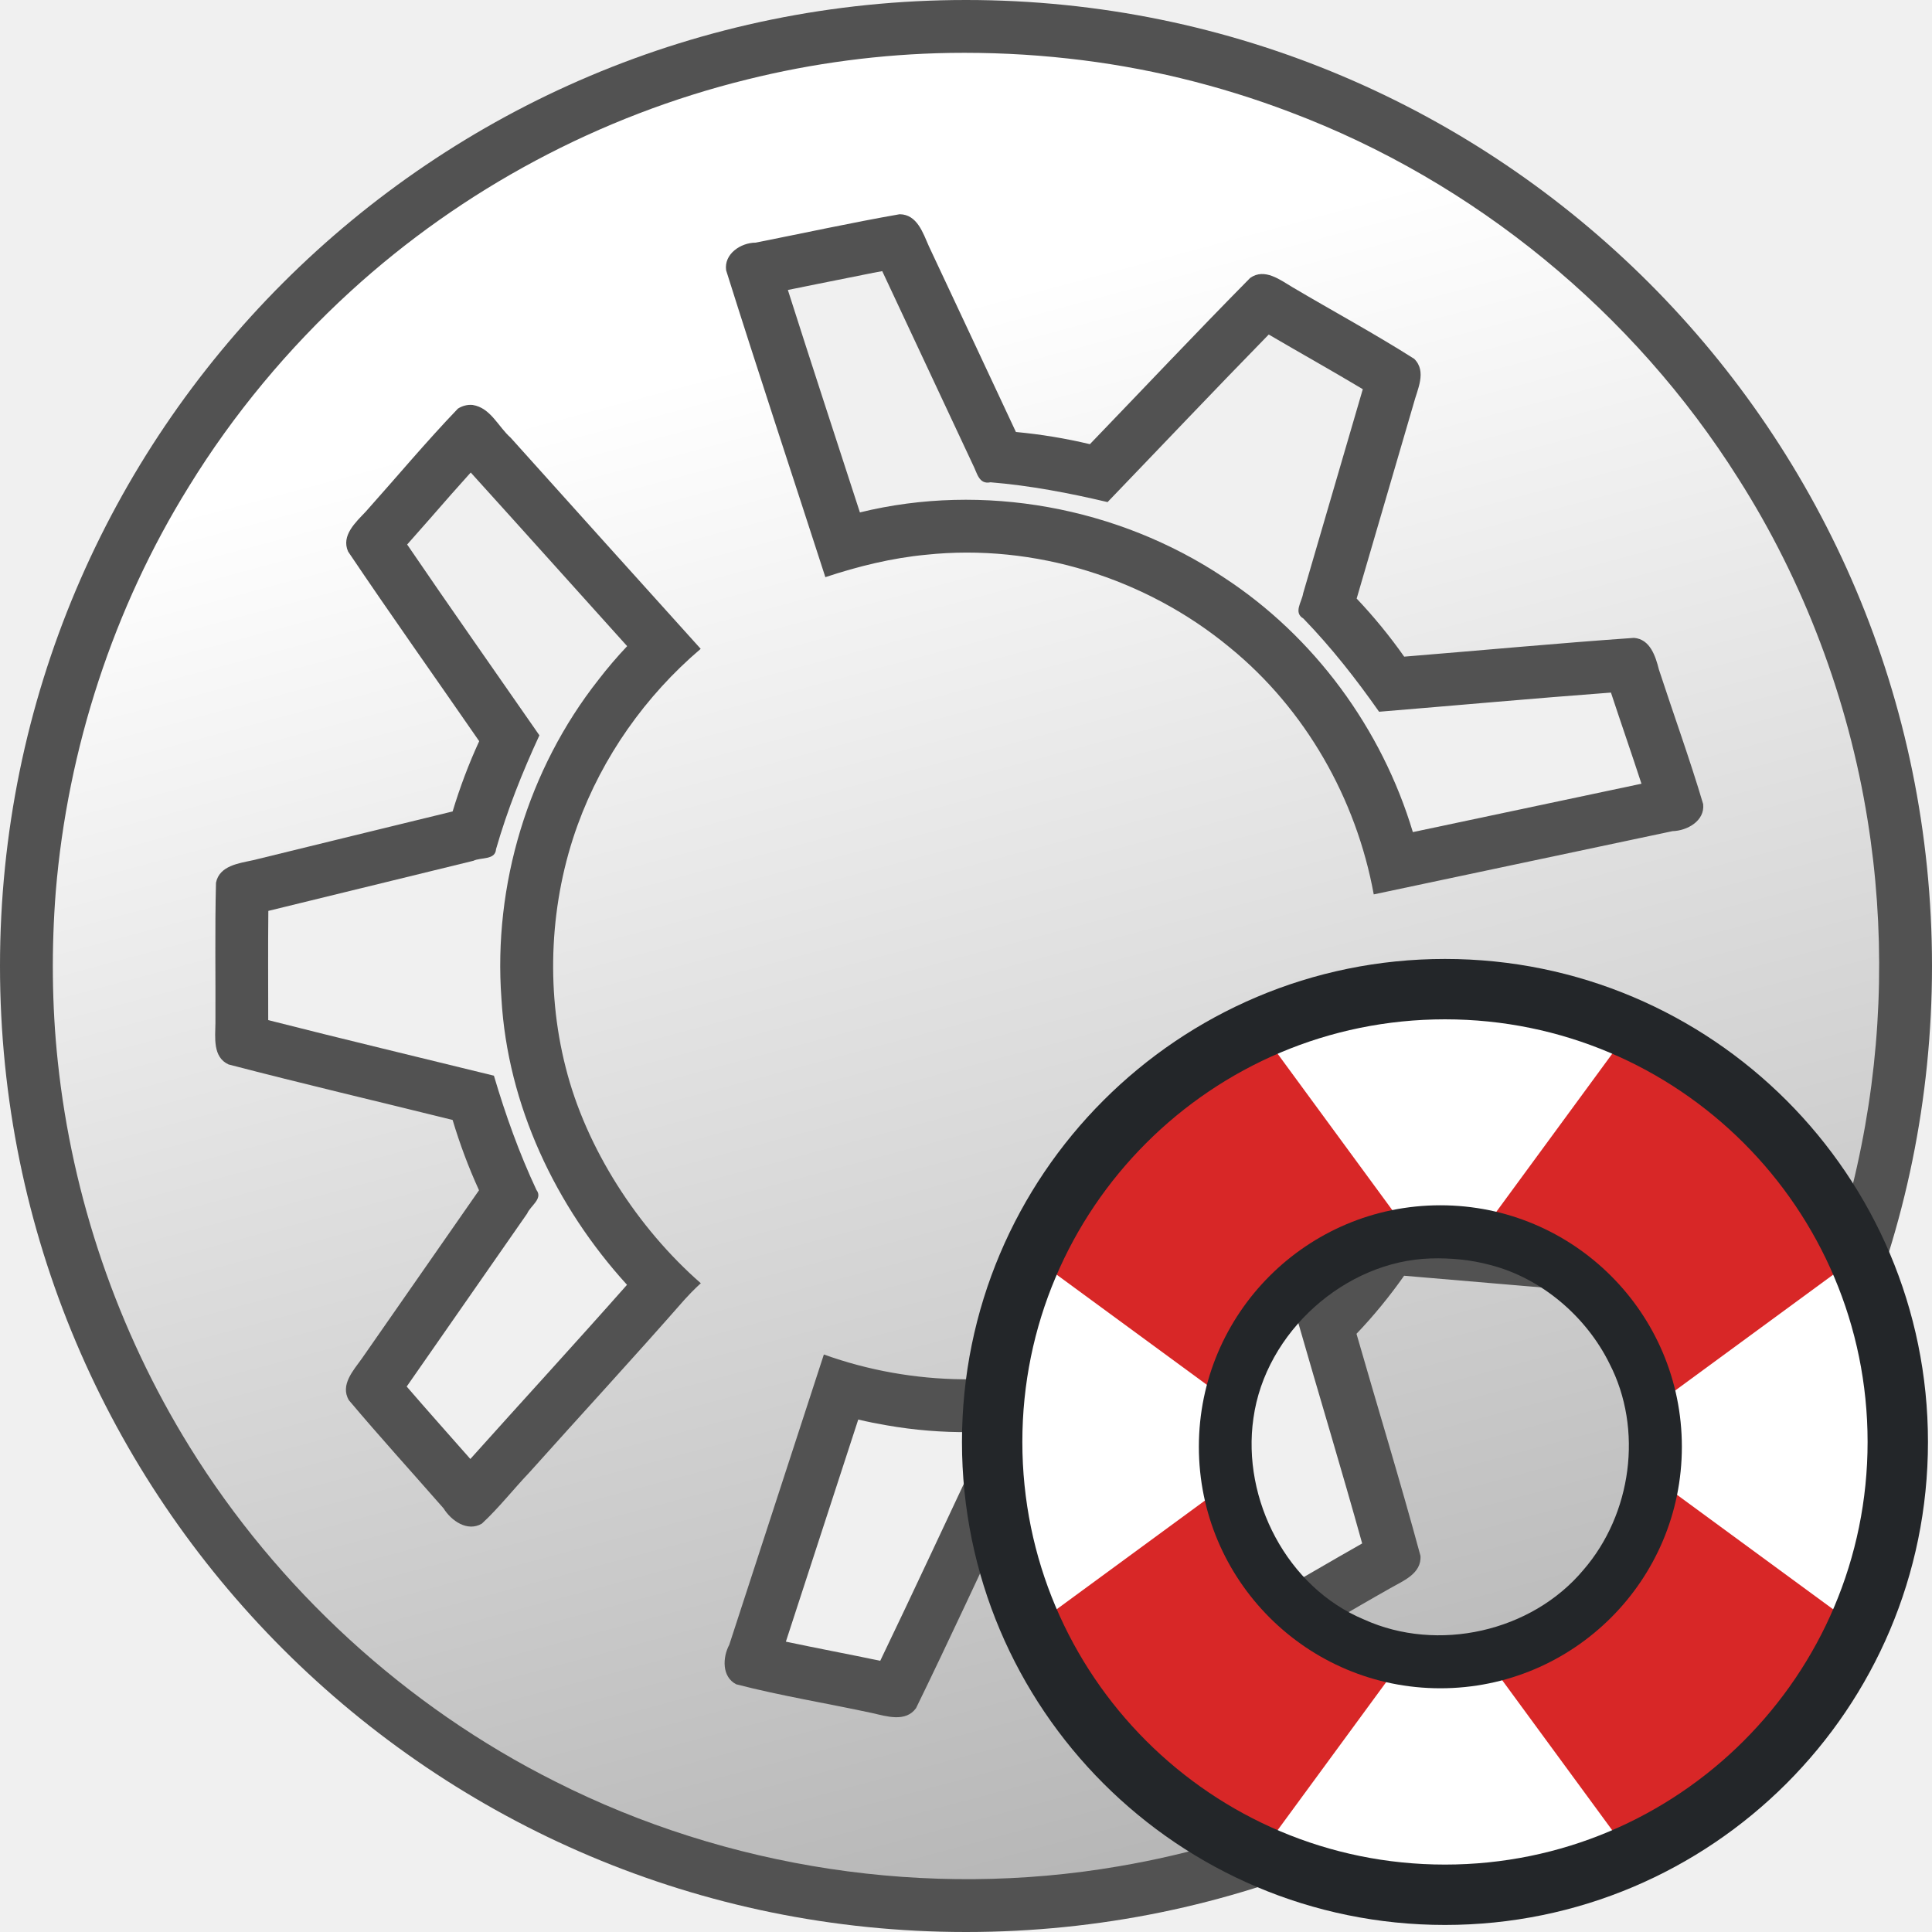
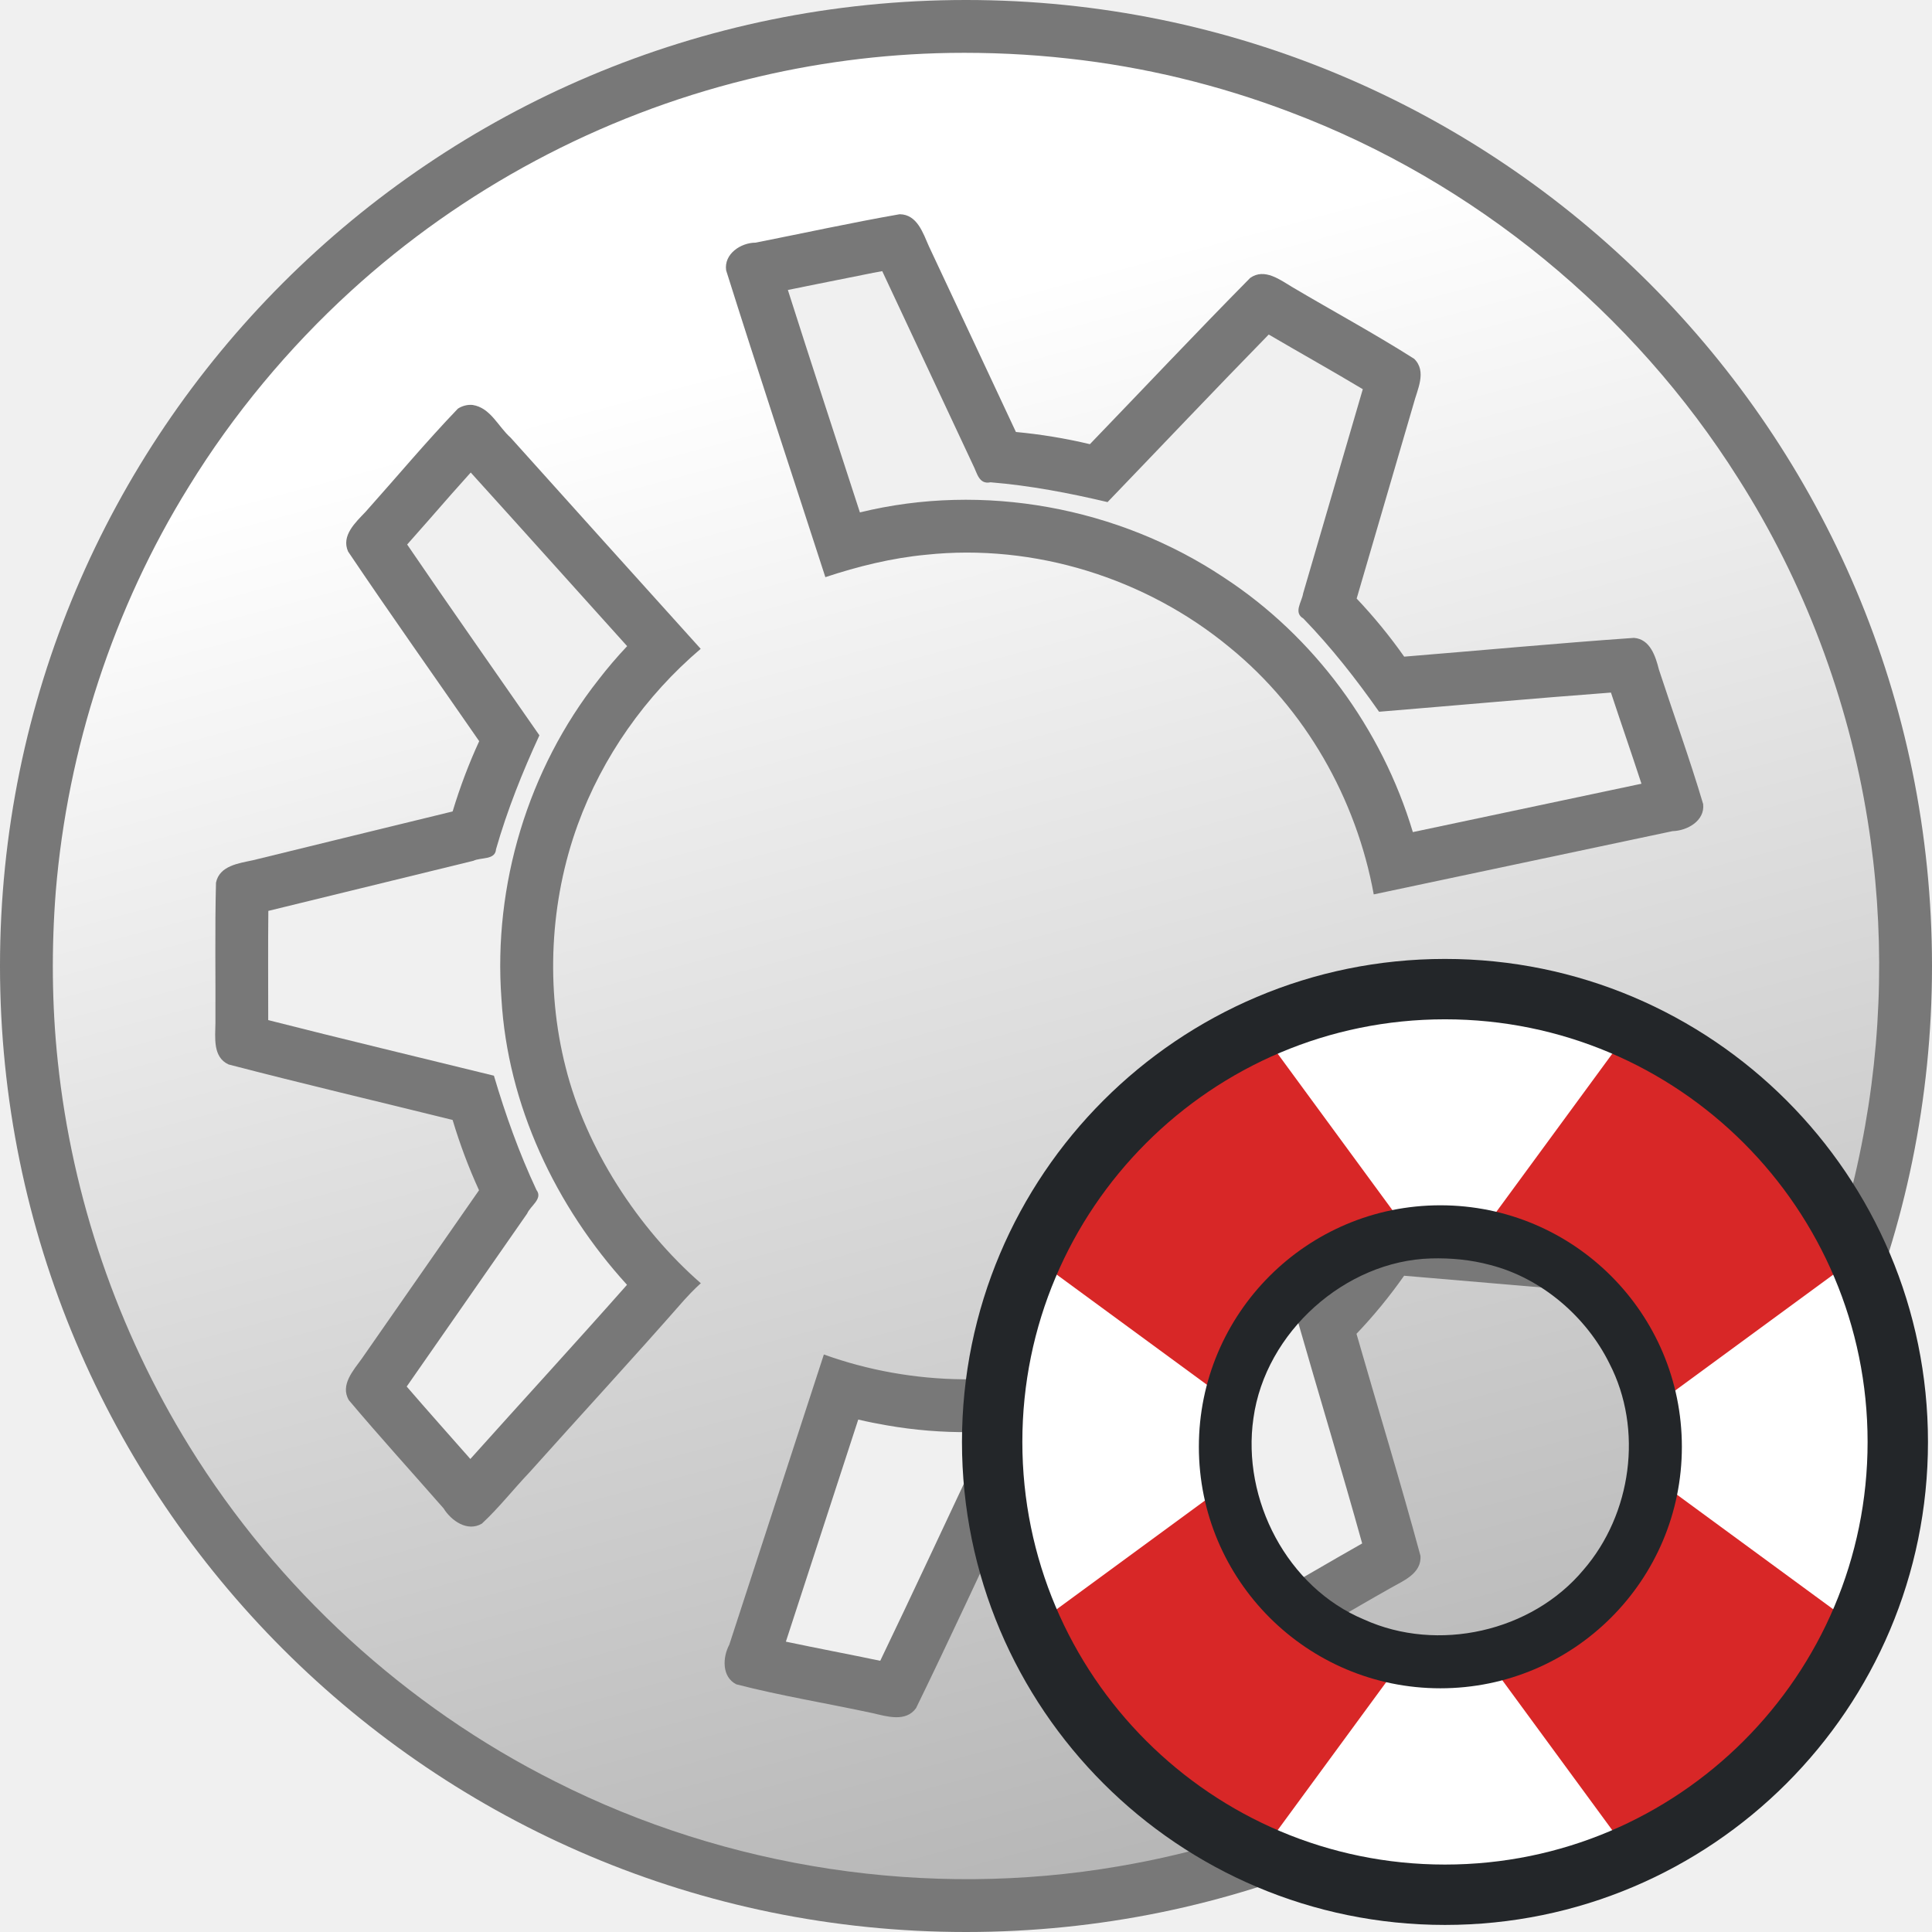
<svg xmlns="http://www.w3.org/2000/svg" data-name="Layer 3" version="1.1" viewBox="0 0 128 128">
  <defs>
    <linearGradient id="linearGradient8271" x1="53.809" x2="112.34" y1="22.613" y2="241.07" gradientUnits="userSpaceOnUse">
      <stop stop-color="#fff" offset="0" />
      <stop stop-color="#606060" offset="1" />
    </linearGradient>
  </defs>
-   <path d="m62.557 7.016c-15.876 0.314-31.451 7.702-41.748 19.789-8.51 9.855-13.525 22.687-13.789 35.719-0.35 13.304 4.069 26.714 12.463 37.066 9.021 11.296 22.449 19.035 36.812 20.887 13.921 1.893 28.54-1.483 40.072-9.553 12.272-8.471 21.097-21.883 23.695-36.598 2.577-14.026-0.247-29.018-8.016-41.008-7.998-12.522-21.025-21.79-35.574-24.941-1.788-0.412-3.928-0.755-5.541-0.953-2.777-0.336-5.578-0.47-8.375-0.408zm-4.106 10.949c2.003 4.276 4.005 8.552 6.008 12.828 0.281 0.536 0.384 1.322 1.166 1.16 2.62 0.215 5.199 0.709 7.754 1.312 3.559-3.7 7.089-7.43 10.678-11.102 2.072 1.216 4.171 2.387 6.232 3.621-1.318 4.51-2.635 9.02-3.953 13.529-0.088 0.577-0.661 1.268 0.018 1.668 1.849 1.91 3.488 4 5.014 6.174 5.121-0.421 10.238-0.886 15.361-1.27 0.665 2.016 1.363 4.021 2.022 6.039l-15.146 3.205c-2.054-6.85-6.532-12.961-12.529-16.875-6.994-4.657-15.93-6.311-24.105-4.305-1.598-4.923-3.217-9.853-4.773-14.738 1.319-0.266 2.654-0.54 3.939-0.793 0.539-0.108 1.34-0.264 1.717-0.344 0.2-0.037 0.4-0.074 0.6-0.111zm-27.264 13.34c3.465 3.825 6.907 7.671 10.363 11.504-0.669 0.709-1.302 1.45-1.897 2.223-4.67 5.924-6.983 13.61-6.432 21.127 0.41 7.057 3.591 13.772 8.32 18.963-3.426 3.875-6.927 7.686-10.379 11.539-1.407-1.599-2.827-3.186-4.217-4.799 2.659-3.819 5.319-7.639 7.979-11.459 0.22-0.521 1.062-0.98 0.617-1.566-1.146-2.443-2.053-4.984-2.818-7.57-4.984-1.227-9.979-2.415-14.953-3.682 8e-4 -2.412-0.018-4.824 8e-3 -7.236 4.529-1.107 9.058-2.213 13.586-3.32 0.512-0.245 1.45-0.032 1.5-0.771 0.745-2.591 1.743-5.096 2.873-7.541-2.921-4.213-5.876-8.403-8.762-12.641 0.972-1.099 1.943-2.2 2.906-3.307zm62.361 41.586c5.071 1.088 10.118 2.13 15.184 3.246-0.676 2.011-1.34 4.027-2.039 6.031-4.712-0.4-9.425-0.8-14.137-1.199-0.608-0.027-1.339-0.324-1.588 0.438-1.479 2.169-3.202 4.148-5.008 6.049 1.415 4.938 2.912 9.851 4.287 14.801-1.06 0.608-2.124 1.209-3.178 1.828-0.999 0.585-2.03 1.174-3.111 1.777-3.232-3.373-6.466-6.745-9.699-10.117-0.469-0.322-0.756-1.238-1.422-0.91-2.612 0.655-5.276 1.04-7.955 1.289-2.187 4.637-4.341 9.289-6.564 13.908-2.081-0.437-4.172-0.827-6.252-1.268l4.795-14.715c0.622 0.149 1.251 0.272 1.881 0.381 7.295 1.284 15.03-0.177 21.33-4.08 6.43-3.898 11.357-10.211 13.471-17.438z" fill-opacity=".66" />
-   <path d="m64 0a64 64 0 0 0-64 64 64 64 0 0 0 64 64 64 64 0 0 0 64-64 64 64 0 0 0-64-64zm-0.791 6.014c6.299-0.099 12.606 0.86 18.6 2.797 0.672 0.216 1.533 0.513 2.076 0.711 11.786 4.264 22.084 12.488 28.844 23.043 7.17 11.027 10.385 24.552 8.914 37.625-0.053 0.57-0.17 1.366-0.217 1.789-0.352 2.456-0.84 4.894-1.498 7.287-0.132 0.509-0.352 1.241-0.455 1.596-0.437 1.415-0.909 2.821-1.451 4.199-5.035 13.056-15.018 24.094-27.461 30.48-0.764 0.385-1.281 0.648-2.041 1-0.789 0.373-1.768 0.78-2.463 1.076-4.657 1.93-9.574 3.231-14.574 3.871-11.793 1.551-24.042-0.635-34.551-6.215-0.502-0.255-1.186-0.652-1.553-0.846-6.132-3.498-11.626-8.111-16.119-13.557-8.691-10.451-13.435-24.054-13.234-37.637 0.008-0.892 0.037-1.611 0.084-2.443 0.016-0.435 0.075-1.164 0.102-1.529 0.437-5.197 1.554-10.338 3.359-15.232 0.46-1.223 0.867-2.252 1.379-3.416 0.269-0.615 0.648-1.417 0.883-1.9 2.168-4.458 4.892-8.648 8.119-12.412 0.378-0.449 0.923-1.058 1.221-1.387 8.539-9.393 20.246-15.825 32.748-18.014 0.62-0.114 1.464-0.234 1.951-0.312 2.432-0.334 4.883-0.533 7.338-0.574z" fill-opacity=".66" />
+   <path d="m62.557 7.016c-15.876 0.314-31.451 7.702-41.748 19.789-8.51 9.855-13.525 22.687-13.789 35.719-0.35 13.304 4.069 26.714 12.463 37.066 9.021 11.296 22.449 19.035 36.812 20.887 13.921 1.893 28.54-1.483 40.072-9.553 12.272-8.471 21.097-21.883 23.695-36.598 2.577-14.026-0.247-29.018-8.016-41.008-7.998-12.522-21.025-21.79-35.574-24.941-1.788-0.412-3.928-0.755-5.541-0.953-2.777-0.336-5.578-0.47-8.375-0.408zm-4.106 10.949c2.003 4.276 4.005 8.552 6.008 12.828 0.281 0.536 0.384 1.322 1.166 1.16 2.62 0.215 5.199 0.709 7.754 1.312 3.559-3.7 7.089-7.43 10.678-11.102 2.072 1.216 4.171 2.387 6.232 3.621-1.318 4.51-2.635 9.02-3.953 13.529-0.088 0.577-0.661 1.268 0.018 1.668 1.849 1.91 3.488 4 5.014 6.174 5.121-0.421 10.238-0.886 15.361-1.27 0.665 2.016 1.363 4.021 2.022 6.039l-15.146 3.205c-2.054-6.85-6.532-12.961-12.529-16.875-6.994-4.657-15.93-6.311-24.105-4.305-1.598-4.923-3.217-9.853-4.773-14.738 1.319-0.266 2.654-0.54 3.939-0.793 0.539-0.108 1.34-0.264 1.717-0.344 0.2-0.037 0.4-0.074 0.6-0.111zm-27.264 13.34c3.465 3.825 6.907 7.671 10.363 11.504-0.669 0.709-1.302 1.45-1.897 2.223-4.67 5.924-6.983 13.61-6.432 21.127 0.41 7.057 3.591 13.772 8.32 18.963-3.426 3.875-6.927 7.686-10.379 11.539-1.407-1.599-2.827-3.186-4.217-4.799 2.659-3.819 5.319-7.639 7.979-11.459 0.22-0.521 1.062-0.98 0.617-1.566-1.146-2.443-2.053-4.984-2.818-7.57-4.984-1.227-9.979-2.415-14.953-3.682 8e-4 -2.412-0.018-4.824 8e-3 -7.236 4.529-1.107 9.058-2.213 13.586-3.32 0.512-0.245 1.45-0.032 1.5-0.771 0.745-2.591 1.743-5.096 2.873-7.541-2.921-4.213-5.876-8.403-8.762-12.641 0.972-1.099 1.943-2.2 2.906-3.307zm62.361 41.586c5.071 1.088 10.118 2.13 15.184 3.246-0.676 2.011-1.34 4.027-2.039 6.031-4.712-0.4-9.425-0.8-14.137-1.199-0.608-0.027-1.339-0.324-1.588 0.438-1.479 2.169-3.202 4.148-5.008 6.049 1.415 4.938 2.912 9.851 4.287 14.801-1.06 0.608-2.124 1.209-3.178 1.828-0.999 0.585-2.03 1.174-3.111 1.777-3.232-3.373-6.466-6.745-9.699-10.117-0.469-0.322-0.756-1.238-1.422-0.91-2.612 0.655-5.276 1.04-7.955 1.289-2.187 4.637-4.341 9.289-6.564 13.908-2.081-0.437-4.172-0.827-6.252-1.268l4.795-14.715c0.622 0.149 1.251 0.272 1.881 0.381 7.295 1.284 15.03-0.177 21.33-4.08 6.43-3.898 11.357-10.211 13.471-17.438z" fill-opacity=".5" />
+   <path d="m64 0a64 64 0 0 0-64 64 64 64 0 0 0 64 64 64 64 0 0 0 64-64 64 64 0 0 0-64-64zm-0.791 6.014c6.299-0.099 12.606 0.86 18.6 2.797 0.672 0.216 1.533 0.513 2.076 0.711 11.786 4.264 22.084 12.488 28.844 23.043 7.17 11.027 10.385 24.552 8.914 37.625-0.053 0.57-0.17 1.366-0.217 1.789-0.352 2.456-0.84 4.894-1.498 7.287-0.132 0.509-0.352 1.241-0.455 1.596-0.437 1.415-0.909 2.821-1.451 4.199-5.035 13.056-15.018 24.094-27.461 30.48-0.764 0.385-1.281 0.648-2.041 1-0.789 0.373-1.768 0.78-2.463 1.076-4.657 1.93-9.574 3.231-14.574 3.871-11.793 1.551-24.042-0.635-34.551-6.215-0.502-0.255-1.186-0.652-1.553-0.846-6.132-3.498-11.626-8.111-16.119-13.557-8.691-10.451-13.435-24.054-13.234-37.637 0.008-0.892 0.037-1.611 0.084-2.443 0.016-0.435 0.075-1.164 0.102-1.529 0.437-5.197 1.554-10.338 3.359-15.232 0.46-1.223 0.867-2.252 1.379-3.416 0.269-0.615 0.648-1.417 0.883-1.9 2.168-4.458 4.892-8.648 8.119-12.412 0.378-0.449 0.923-1.058 1.221-1.387 8.539-9.393 20.246-15.825 32.748-18.014 0.62-0.114 1.464-0.234 1.951-0.312 2.432-0.334 4.883-0.533 7.338-0.574z" fill-opacity=".5" />
  <ellipse cx="64.056" cy="63.703" rx="64.035" ry="63.635" fill="none" />
  <path d="m62.912 3.507c-4.525 0.073-9.051 0.672-13.424 1.761-9.761 2.405-18.845 7.255-26.266 14.036-4.101 3.747-7.775 8.152-10.708 12.928-4.991 8.037-8.037 17.371-8.82 26.84-0.289 3.7-0.263 7.55 0.136 11.267 0.95 8.997 3.952 17.792 8.729 25.511 5.818 9.398 14.311 17.214 24.25 22.192 11.381 5.75 24.667 7.779 37.291 5.608 9.497-1.608 18.779-5.578 26.466-11.448 11.682-8.824 19.916-21.937 22.754-36.293 1.422-7.102 1.558-14.473 0.412-21.583-1.275-7.98-4.23-15.825-8.567-22.626-6.943-11.012-17.479-19.664-29.67-24.266-4.75-1.81-9.725-3.011-14.722-3.556-2.624-0.292-5.211-0.409-7.861-0.372zm-3.303 10.687c1.154 0.011 1.546 1.249 1.931 2.118 1.93 4.099 3.843 8.206 5.767 12.308 1.65 0.154 3.289 0.424 4.901 0.808 3.539-3.671 7.038-7.388 10.619-11.014 0.956-0.68 1.998 0.139 2.823 0.626 2.677 1.584 5.424 3.068 8.044 4.733 0.859 0.846 0.196 2.05-0.049 3.011-1.254 4.291-2.509 8.581-3.763 12.872 1.14 1.206 2.195 2.491 3.149 3.849 5.073-0.413 10.148-0.889 15.222-1.244 1.078 0.083 1.433 1.226 1.656 2.104 0.971 2.972 2.042 5.914 2.93 8.909 0.122 1.112-1.059 1.766-2.03 1.792-6.598 1.397-13.197 2.792-19.795 4.19-1.156-6.34-4.53-12.274-9.537-16.357-5.557-4.6-12.96-6.906-20.115-6.146-2.279 0.214-4.511 0.768-6.68 1.485-2.191-6.776-4.436-13.534-6.573-20.325-0.16-1.088 0.97-1.834 1.947-1.837 3.183-0.628 6.359-1.325 9.551-1.883zm-28.292 12.636c1.189 0.188 1.69 1.441 2.514 2.167 4.192 4.668 8.389 9.332 12.592 13.99-3.657 3.111-6.513 7.156-8.154 11.672-1.827 5.029-2.137 10.789-0.795 16.046 1.347 5.376 4.786 10.671 8.958 14.314 0 0-0.448 0.387-1.095 1.102-3.366 3.843-6.843 7.609-10.253 11.42-1.067 1.119-2.029 2.357-3.159 3.403-0.959 0.567-2.032-0.193-2.539-1.013-2.089-2.388-4.229-4.738-6.271-7.163-0.6-1.008 0.304-1.981 0.859-2.761l7.762-11.149c-0.692-1.51-1.272-3.069-1.75-4.659-4.947-1.226-9.915-2.39-14.843-3.676-1.06-0.485-0.881-1.79-0.87-2.744 0.016-3.098-0.042-6.204 0.037-9.298 0.229-1.134 1.523-1.286 2.455-1.49 4.406-1.084 8.816-2.153 13.223-3.231 0.48-1.59 1.066-3.147 1.76-4.655-2.893-4.188-5.845-8.342-8.685-12.563-0.474-1.062 0.503-1.939 1.159-2.634 2.037-2.277 4.002-4.631 6.114-6.834 0.289-0.187 0.641-0.28 0.983-0.244zm60.121 42.028c6.845 1.485 13.712 2.879 20.545 4.406 0.47 0.1 0.461 0.826 1.004 0.691 0.3 0.231-0.286 1.041-0.335 1.501-1.083 3.197-2.117 6.416-3.261 9.587-0.573 0.992-1.838 0.74-2.779 0.631-4.529-0.377-9.057-0.77-13.586-1.153-0.956 1.357-2.008 2.647-3.155 3.847 1.409 4.904 2.909 9.789 4.239 14.711 0.082 1.194-1.187 1.672-2.035 2.163-2.694 1.516-5.338 3.147-8.074 4.57-1.161 0.326-1.879-0.858-2.586-1.548-3.096-3.23-6.193-6.46-9.289-9.69-1.614 0.385-3.255 0.654-4.907 0.808-2.175 4.595-4.3 9.22-6.528 13.786-0.686 0.953-1.949 0.543-2.891 0.33-3.002-0.649-6.052-1.14-9.02-1.908-0.966-0.491-0.911-1.79-0.463-2.622 2.088-6.41 4.178-12.82 6.266-19.23 5.874 2.115 12.529 2.223 18.381 0.131 7.094-2.463 13.112-7.924 16.08-14.841 0.886-2.006 1.501-4.122 1.922-6.271 0.157 0.034 0.314 0.068 0.471 0.101z" fill="url(#linearGradient8271)" />
-   <g transform="translate(61.6 -92.007)">
-     <g transform="rotate(45 90.199 -10.446)" stroke-width="1.069">
-       <path d="m190.55 139.2a30 30 0 0 0-30 30 30 30 0 0 0 30 30 30 30 0 0 0 30-30 30 30 0 0 0-30-30zm0 15a15 15 0 0 1 15 15 15 15 0 0 1-15 15 15 15 0 0 1-15-15 15 15 0 0 1 15-15z" fill="#fff" style="paint-order:markers fill stroke" />
-       <path d="m190.55 139.2a30 30 0 0 0-10.648 2.035l2.379 15.459a15 15 0 0 1 8.27-2.494 15 15 0 0 1 8.27 2.496l2.389-15.529a30 30 0 0 0-10.658-1.967zm28.033 19.342-15.529 2.389a15 15 0 0 1 2.496 8.27 15 15 0 0 1-2.494 8.27l15.459 2.379a30 30 0 0 0 2.035-10.648 30 30 0 0 0-1.967-10.658zm-55.998 0.01a30 30 0 0 0-2.035 10.648 30 30 0 0 0 2.035 10.648l15.459-2.379a15 15 0 0 1-2.494-8.27 15 15 0 0 1 2.494-8.27zm19.695 23.154-2.379 15.459a30 30 0 0 0 10.648 2.035 30 30 0 0 0 10.648-2.035l-2.379-15.459a15 15 0 0 1-8.27 2.494 15 15 0 0 1-8.27-2.494z" fill="#d82727" style="paint-order:markers fill stroke" />
+   <g transform="translate(61.60012,-92.0071)">
+     <g transform="rotate(45,90.19892,-10.4459)" stroke-width="1.069">
+       <path d="m190.551 139.195a30 30 0 0 0-30 30 30 30 0 0 0 30 30 30 30 0 0 0 30-30 30 30 0 0 0-30-30zm0 15a15 15 0 0 1 15 15 15 15 0 0 1-15 15 15 15 0 0 1-15-15 15 15 0 0 1 15-15z" fill="#fff" style="paint-order:markers fill stroke" />
+       <path d="m190.551 139.195a30 30 0 0 0-10.648 2.035l2.379 15.459a15 15 0 0 1 8.27-2.494 15 15 0 0 1 8.27 2.496l2.389-15.529a30 30 0 0 0-10.658-1.967zm28.033 19.342-15.529 2.389a15 15 0 0 1 2.496 8.27 15 15 0 0 1-2.494 8.27l15.459 2.379a30 30 0 0 0 2.035-10.648 30 30 0 0 0-1.967-10.658zm-55.998 0.01a30 30 0 0 0-2.035 10.648 30 30 0 0 0 2.035 10.648l15.459-2.379a15 15 0 0 1-2.494-8.27 15 15 0 0 1 2.494-8.27zm19.695 23.154-2.379 15.459a30 30 0 0 0 10.648 2.035 30 30 0 0 0 10.648-2.035l-2.379-15.459a15 15 0 0 1-8.27 2.494 15 15 0 0 1-8.27-2.494z" fill="#d82727" style="paint-order:markers fill stroke" />
    </g>
-     <path class="ColorScheme-Text" d="m34.133 155.54c-17.673 0-32 14.327-32 32s14.327 32 32 32c17.673 0 32-14.327 32-32s-14.327-32-32-32zm0 4c15.464 0 28 12.536 28 28s-12.536 28-28 28c-15.464-1e-5 -28-12.536-28-28s12.536-28 28-28z" color="#232629" fill="#232629" stroke-width="4" />
-     <path class="ColorScheme-Text" d="m33.828 171.86c-8.836 0-16 7.163-16 16s7.163 16 16 16c8.837 0 16-7.163 16-16s-7.163-16-16-16zm-0.629 3.522c1.321-0.038 2.65 0.087 3.928 0.432 3.423 0.874 6.382 3.45 7.9 6.525 2.255 4.364 1.476 9.984-1.721 13.678-3.437 4.109-9.656 5.497-14.531 3.289-5.092-2.12-8.114-7.944-7.332-13.34 0.791-5.712 6.094-10.422 11.756-10.584z" fill="#232629" />
+     <path class="ColorScheme-Text" d="m34.133 155.539c-17.673 0-32 14.327-32 32s14.327 32 32 32c17.673 0 32-14.327 32-32s-14.327-32-32-32zm0 4c15.464 0 28 12.536 28 28s-12.536 28-28 28c-15.464-1e-5 -28-12.536-28-28s12.536-28 28-28z" color="#232629" fill="#232629" stroke-width="4" />
+     <path class="ColorScheme-Text" d="m33.828 171.861c-8.837 0-16 7.163-16 16s7.163 16 16 16c8.837 0 16-7.163 16-16s-7.163-16-16-16zm-0.629 3.521c1.321-0.038 2.65 0.087 3.928 0.432 3.423 0.874 6.382 3.45 7.9 6.525 2.255 4.364 1.476 9.984-1.721 13.678-3.436 4.109-9.656 5.497-14.531 3.289-5.092-2.12-8.114-7.944-7.332-13.34 0.791-5.711 6.094-10.422 11.756-10.584z" fill="#232629" />
  </g>
</svg>
